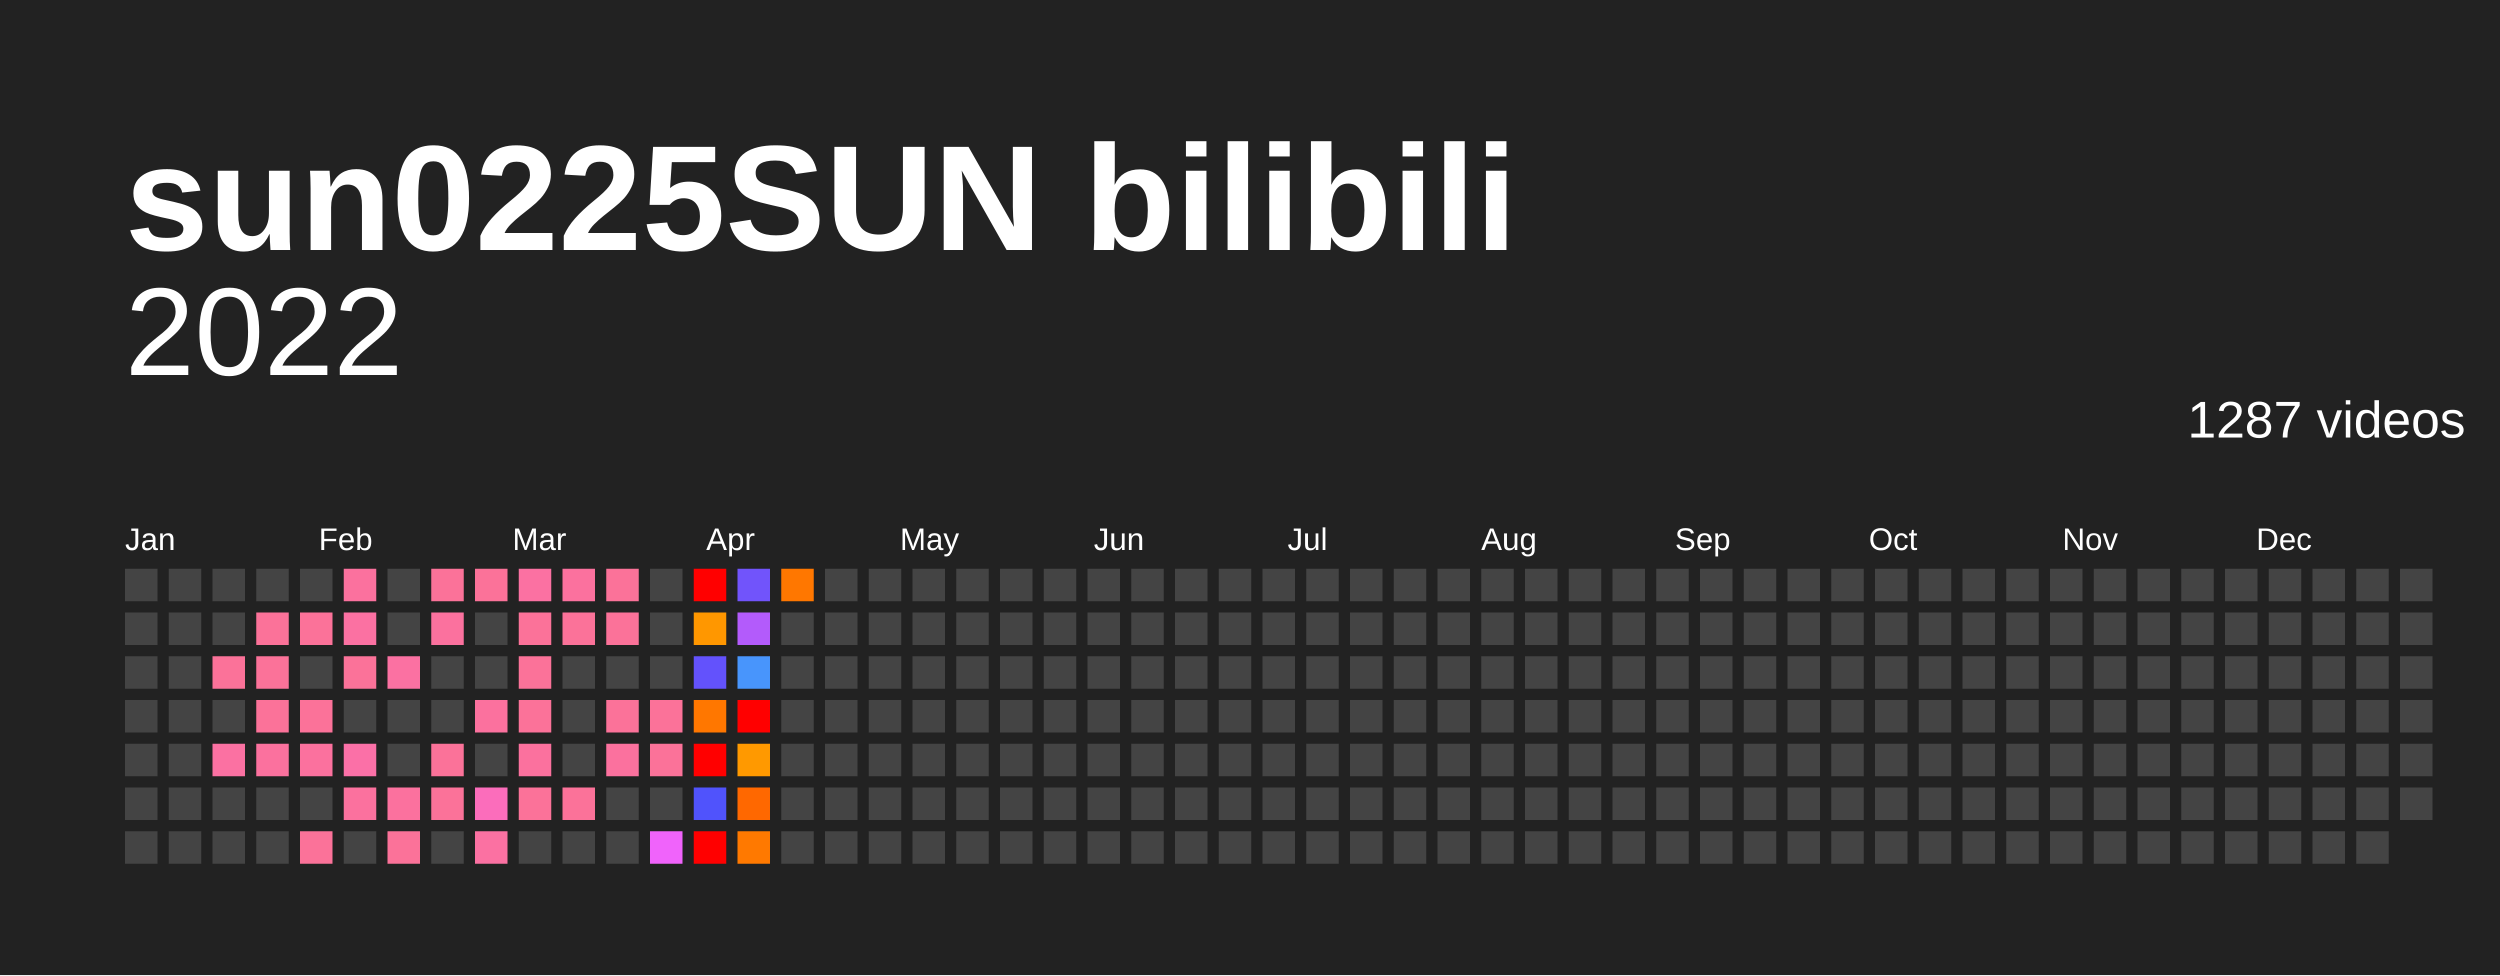
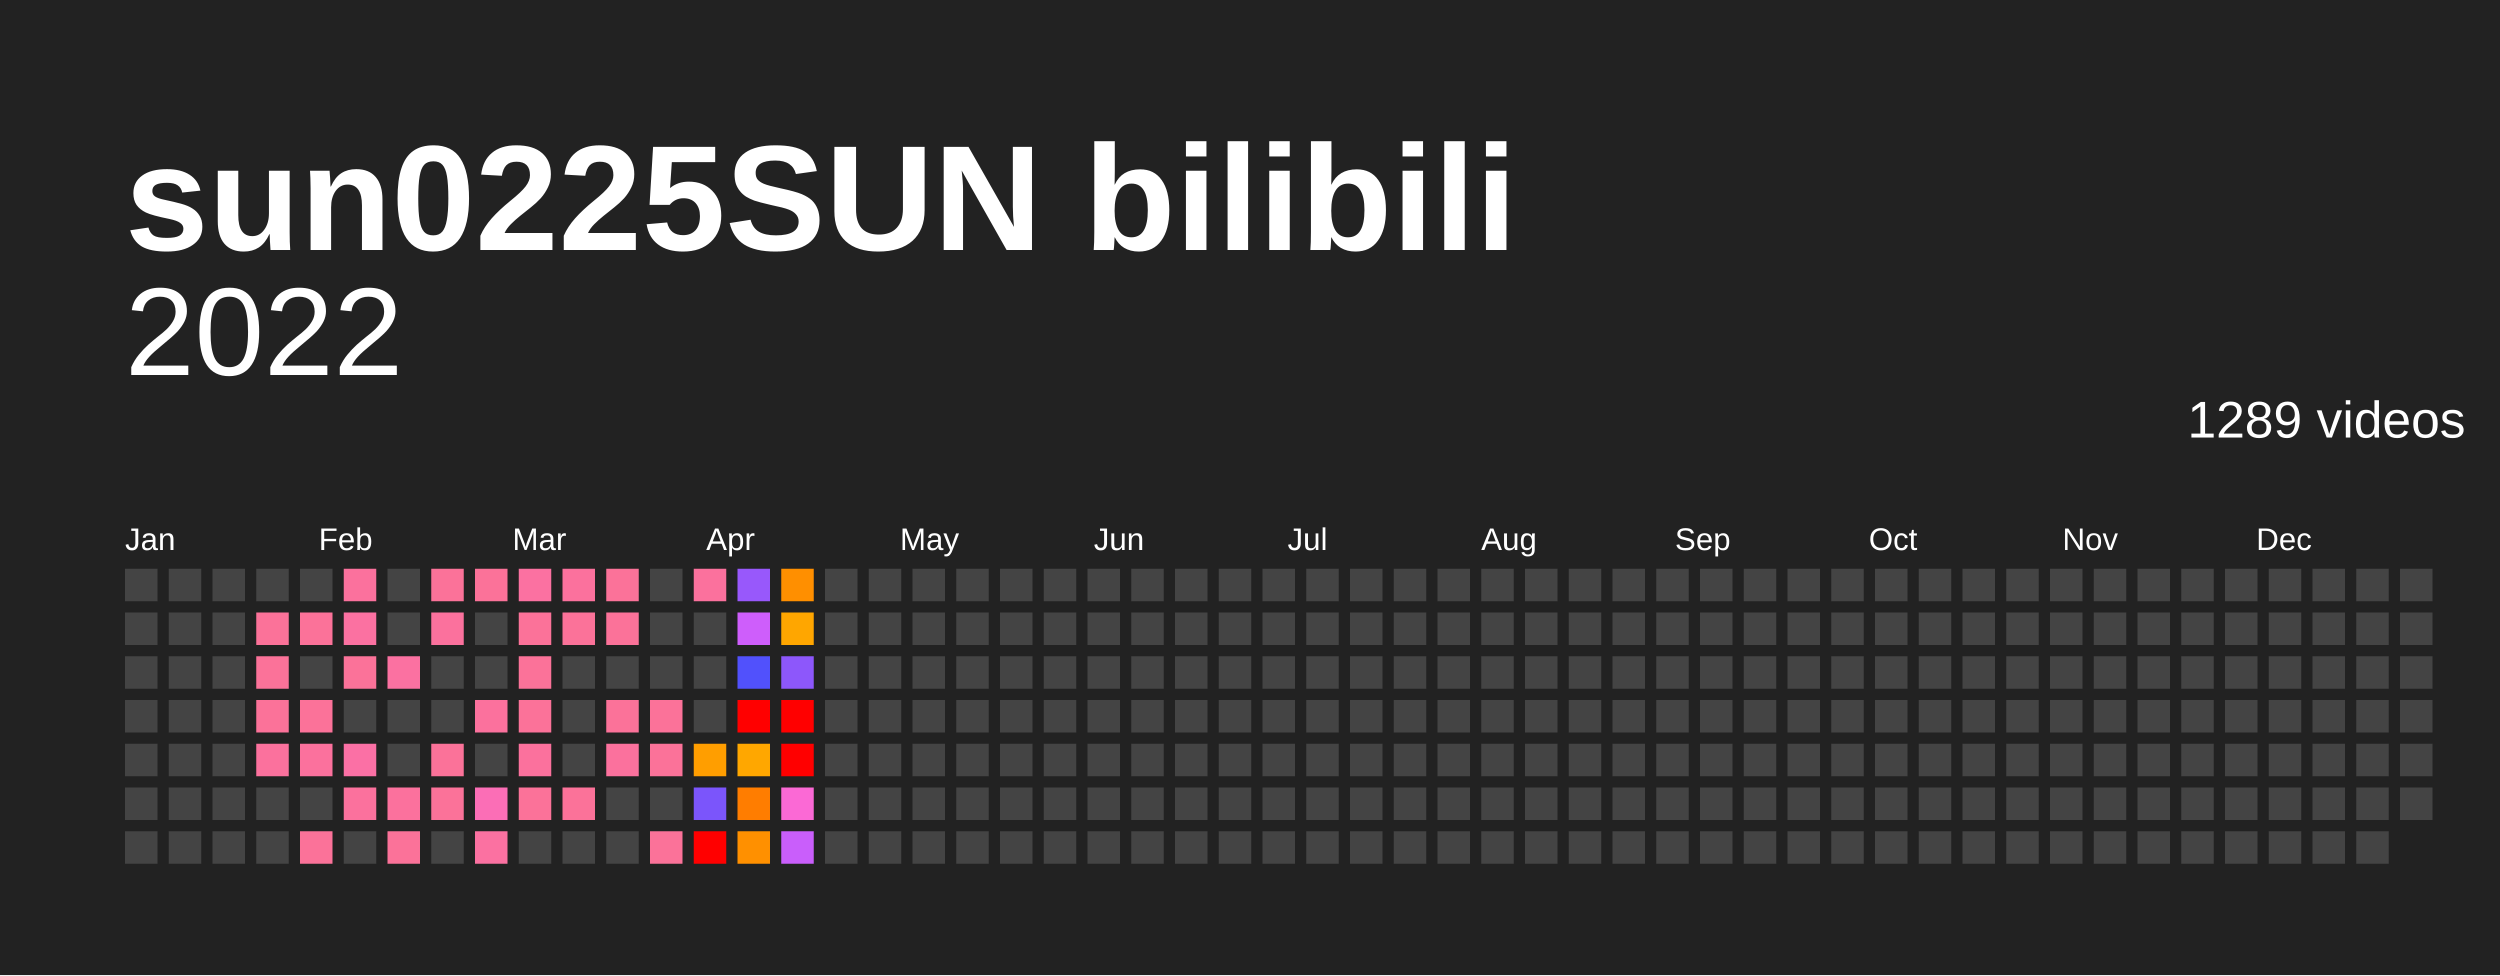
<svg xmlns="http://www.w3.org/2000/svg" baseProfile="full" height="78mm" version="1.1" viewBox="0,0,200,78" width="200mm">
  <defs />
  <rect fill="#222222" height="78" width="200" x="0" y="0" />
  <text fill="#FFFFFF" style="font-size:12px; font-family:Arial; font-weight:bold;" x="10" y="20">sun0225SUN bilibili</text>
  <text alignment-baseline="hanging" fill="#FFFFFF" style="font-size:10.0px; font-family:Arial;" x="10" y="30">2022</text>
-   <text alignment-baseline="hanging" fill="#FFFFFF" style="font-size:4.125px; font-family:Arial;" x="175" y="35">1287 videos</text>
+   <text alignment-baseline="hanging" fill="#FFFFFF" style="font-size:4.125px; font-family:Arial;" x="175" y="35">1289 videos</text>
  <text fill="#FFFFFF" style="font-size:2.5px; font-family:Arial" x="10.0" y="44">Jan</text>
  <text fill="#FFFFFF" style="font-size:2.5px; font-family:Arial" x="25.5" y="44">Feb</text>
  <text fill="#FFFFFF" style="font-size:2.5px; font-family:Arial" x="41.0" y="44">Mar</text>
  <text fill="#FFFFFF" style="font-size:2.5px; font-family:Arial" x="56.5" y="44">Apr</text>
  <text fill="#FFFFFF" style="font-size:2.5px; font-family:Arial" x="72.0" y="44">May</text>
  <text fill="#FFFFFF" style="font-size:2.5px; font-family:Arial" x="87.5" y="44">Jun</text>
  <text fill="#FFFFFF" style="font-size:2.5px; font-family:Arial" x="103.0" y="44">Jul</text>
  <text fill="#FFFFFF" style="font-size:2.5px; font-family:Arial" x="118.5" y="44">Aug</text>
  <text fill="#FFFFFF" style="font-size:2.5px; font-family:Arial" x="134.0" y="44">Sep</text>
  <text fill="#FFFFFF" style="font-size:2.5px; font-family:Arial" x="149.5" y="44">Oct</text>
  <text fill="#FFFFFF" style="font-size:2.5px; font-family:Arial" x="165.0" y="44">Nov</text>
  <text fill="#FFFFFF" style="font-size:2.5px; font-family:Arial" x="180.5" y="44">Dec</text>
  <rect fill="#444444" height="2.6" width="2.6" x="10.0" y="45.5" />
  <rect fill="#444444" height="2.6" width="2.6" x="10.0" y="49.0" />
  <rect fill="#444444" height="2.6" width="2.6" x="10.0" y="52.5" />
  <rect fill="#444444" height="2.6" width="2.6" x="10.0" y="56.0" />
  <rect fill="#444444" height="2.6" width="2.6" x="10.0" y="59.5" />
  <rect fill="#444444" height="2.6" width="2.6" x="10.0" y="63.0" />
  <rect fill="#444444" height="2.6" width="2.6" x="10.0" y="66.5" />
  <rect fill="#444444" height="2.6" width="2.6" x="13.5" y="45.5" />
  <rect fill="#444444" height="2.6" width="2.6" x="13.5" y="49.0" />
  <rect fill="#444444" height="2.6" width="2.6" x="13.5" y="52.5" />
  <rect fill="#444444" height="2.6" width="2.6" x="13.5" y="56.0" />
  <rect fill="#444444" height="2.6" width="2.6" x="13.5" y="59.5" />
  <rect fill="#444444" height="2.6" width="2.6" x="13.5" y="63.0" />
  <rect fill="#444444" height="2.6" width="2.6" x="13.5" y="66.5" />
  <rect fill="#444444" height="2.6" width="2.6" x="17.0" y="45.5" />
  <rect fill="#444444" height="2.6" width="2.6" x="17.0" y="49.0" />
-   <rect fill="#fb7299" height="2.6" width="2.6" x="17.0" y="52.5" />
+   <rect fill="#444444" height="2.6" width="2.6" x="17.0" y="52.5" />
  <rect fill="#444444" height="2.6" width="2.6" x="17.0" y="56.0" />
-   <rect fill="#fb71a2" height="2.6" width="2.6" x="17.0" y="59.5" />
+   <rect fill="#444444" height="2.6" width="2.6" x="17.0" y="59.5" />
  <rect fill="#444444" height="2.6" width="2.6" x="17.0" y="63.0" />
  <rect fill="#444444" height="2.6" width="2.6" x="17.0" y="66.5" />
  <rect fill="#444444" height="2.6" width="2.6" x="20.5" y="45.5" />
  <rect fill="#fb7299" height="2.6" width="2.6" x="20.5" y="49.0" />
  <rect fill="#fb7299" height="2.6" width="2.6" x="20.5" y="52.5" />
  <rect fill="#fb7299" height="2.6" width="2.6" x="20.5" y="56.0" />
-   <rect fill="#fb719e" height="2.6" width="2.6" x="20.5" y="59.5" />
+   <rect fill="#fb719d" height="2.6" width="2.6" x="20.5" y="59.5" />
  <rect fill="#444444" height="2.6" width="2.6" x="20.5" y="63.0" />
  <rect fill="#444444" height="2.6" width="2.6" x="20.5" y="66.5" />
  <rect fill="#444444" height="2.6" width="2.6" x="24.0" y="45.5" />
  <rect fill="#fb7299" height="2.6" width="2.6" x="24.0" y="49.0" />
  <rect fill="#444444" height="2.6" width="2.6" x="24.0" y="52.5" />
  <rect fill="#fb7299" height="2.6" width="2.6" x="24.0" y="56.0" />
-   <rect fill="#fb719e" height="2.6" width="2.6" x="24.0" y="59.5" />
+   <rect fill="#fb719d" height="2.6" width="2.6" x="24.0" y="59.5" />
  <rect fill="#444444" height="2.6" width="2.6" x="24.0" y="63.0" />
  <rect fill="#fb7299" height="2.6" width="2.6" x="24.0" y="66.5" />
-   <rect fill="#fb719e" height="2.6" width="2.6" x="27.5" y="45.5" />
-   <rect fill="#fb71a2" height="2.6" width="2.6" x="27.5" y="49.0" />
+   <rect fill="#fb719d" height="2.6" width="2.6" x="27.5" y="45.5" />
+   <rect fill="#fb71a1" height="2.6" width="2.6" x="27.5" y="49.0" />
  <rect fill="#fb7299" height="2.6" width="2.6" x="27.5" y="52.5" />
  <rect fill="#444444" height="2.6" width="2.6" x="27.5" y="56.0" />
-   <rect fill="#fb70a7" height="2.6" width="2.6" x="27.5" y="59.5" />
-   <rect fill="#fb719e" height="2.6" width="2.6" x="27.5" y="63.0" />
+   <rect fill="#fb70a5" height="2.6" width="2.6" x="27.5" y="59.5" />
+   <rect fill="#fb719d" height="2.6" width="2.6" x="27.5" y="63.0" />
  <rect fill="#444444" height="2.6" width="2.6" x="27.5" y="66.5" />
  <rect fill="#444444" height="2.6" width="2.6" x="31.0" y="45.5" />
  <rect fill="#444444" height="2.6" width="2.6" x="31.0" y="49.0" />
-   <rect fill="#fb71a2" height="2.6" width="2.6" x="31.0" y="52.5" />
+   <rect fill="#fb71a1" height="2.6" width="2.6" x="31.0" y="52.5" />
  <rect fill="#444444" height="2.6" width="2.6" x="31.0" y="56.0" />
  <rect fill="#444444" height="2.6" width="2.6" x="31.0" y="59.5" />
-   <rect fill="#fb719e" height="2.6" width="2.6" x="31.0" y="63.0" />
+   <rect fill="#fb719d" height="2.6" width="2.6" x="31.0" y="63.0" />
  <rect fill="#fb7299" height="2.6" width="2.6" x="31.0" y="66.5" />
  <rect fill="#fb7299" height="2.6" width="2.6" x="34.5" y="45.5" />
-   <rect fill="#fb719e" height="2.6" width="2.6" x="34.5" y="49.0" />
+   <rect fill="#fb719d" height="2.6" width="2.6" x="34.5" y="49.0" />
  <rect fill="#444444" height="2.6" width="2.6" x="34.5" y="52.5" />
  <rect fill="#444444" height="2.6" width="2.6" x="34.5" y="56.0" />
  <rect fill="#fb7299" height="2.6" width="2.6" x="34.5" y="59.5" />
  <rect fill="#fb7299" height="2.6" width="2.6" x="34.5" y="63.0" />
  <rect fill="#444444" height="2.6" width="2.6" x="34.5" y="66.5" />
  <rect fill="#fb7299" height="2.6" width="2.6" x="38.0" y="45.5" />
  <rect fill="#444444" height="2.6" width="2.6" x="38.0" y="49.0" />
  <rect fill="#444444" height="2.6" width="2.6" x="38.0" y="52.5" />
-   <rect fill="#fb719e" height="2.6" width="2.6" x="38.0" y="56.0" />
+   <rect fill="#fb719d" height="2.6" width="2.6" x="38.0" y="56.0" />
  <rect fill="#444444" height="2.6" width="2.6" x="38.0" y="59.5" />
-   <rect fill="#fb6dbb" height="2.6" width="2.6" x="38.0" y="63.0" />
-   <rect fill="#fb71a2" height="2.6" width="2.6" x="38.0" y="66.5" />
-   <rect fill="#fb71a2" height="2.6" width="2.6" x="41.5" y="45.5" />
+   <rect fill="#fb6eb6" height="2.6" width="2.6" x="38.0" y="63.0" />
+   <rect fill="#fb71a1" height="2.6" width="2.6" x="38.0" y="66.5" />
+   <rect fill="#fb71a1" height="2.6" width="2.6" x="41.5" y="45.5" />
  <rect fill="#fb7299" height="2.6" width="2.6" x="41.5" y="49.0" />
  <rect fill="#fb7299" height="2.6" width="2.6" x="41.5" y="52.5" />
  <rect fill="#fb7299" height="2.6" width="2.6" x="41.5" y="56.0" />
-   <rect fill="#fb719e" height="2.6" width="2.6" x="41.5" y="59.5" />
+   <rect fill="#fb719d" height="2.6" width="2.6" x="41.5" y="59.5" />
  <rect fill="#fb7299" height="2.6" width="2.6" x="41.5" y="63.0" />
  <rect fill="#444444" height="2.6" width="2.6" x="41.5" y="66.5" />
-   <rect fill="#fb719e" height="2.6" width="2.6" x="45.0" y="45.5" />
+   <rect fill="#fb719d" height="2.6" width="2.6" x="45.0" y="45.5" />
  <rect fill="#fb7299" height="2.6" width="2.6" x="45.0" y="49.0" />
  <rect fill="#444444" height="2.6" width="2.6" x="45.0" y="52.5" />
  <rect fill="#444444" height="2.6" width="2.6" x="45.0" y="56.0" />
  <rect fill="#444444" height="2.6" width="2.6" x="45.0" y="59.5" />
  <rect fill="#fb7299" height="2.6" width="2.6" x="45.0" y="63.0" />
  <rect fill="#444444" height="2.6" width="2.6" x="45.0" y="66.5" />
  <rect fill="#fb7299" height="2.6" width="2.6" x="48.5" y="45.5" />
  <rect fill="#fb7299" height="2.6" width="2.6" x="48.5" y="49.0" />
  <rect fill="#444444" height="2.6" width="2.6" x="48.5" y="52.5" />
  <rect fill="#fb7299" height="2.6" width="2.6" x="48.5" y="56.0" />
-   <rect fill="#fb719e" height="2.6" width="2.6" x="48.5" y="59.5" />
+   <rect fill="#fb719d" height="2.6" width="2.6" x="48.5" y="59.5" />
  <rect fill="#444444" height="2.6" width="2.6" x="48.5" y="63.0" />
  <rect fill="#444444" height="2.6" width="2.6" x="48.5" y="66.5" />
  <rect fill="#444444" height="2.6" width="2.6" x="52.0" y="45.5" />
  <rect fill="#444444" height="2.6" width="2.6" x="52.0" y="49.0" />
  <rect fill="#444444" height="2.6" width="2.6" x="52.0" y="52.5" />
  <rect fill="#fb7299" height="2.6" width="2.6" x="52.0" y="56.0" />
  <rect fill="#fb7299" height="2.6" width="2.6" x="52.0" y="59.5" />
  <rect fill="#444444" height="2.6" width="2.6" x="52.0" y="63.0" />
-   <rect fill="#f063fb" height="2.6" width="2.6" x="52.0" y="66.5" />
-   <rect fill="red" height="2.6" width="2.6" x="55.5" y="45.5" />
-   <rect fill="#ff9700" height="2.6" width="2.6" x="55.5" y="49.0" />
-   <rect fill="#6352fc" height="2.6" width="2.6" x="55.5" y="52.5" />
-   <rect fill="#ff7700" height="2.6" width="2.6" x="55.5" y="56.0" />
-   <rect fill="red" height="2.6" width="2.6" x="55.5" y="59.5" />
-   <rect fill="#5053fc" height="2.6" width="2.6" x="55.5" y="63.0" />
+   <rect fill="#fb7299" height="2.6" width="2.6" x="52.0" y="66.5" />
+   <rect fill="#fb719d" height="2.6" width="2.6" x="55.5" y="45.5" />
+   <rect fill="#444444" height="2.6" width="2.6" x="55.5" y="49.0" />
+   <rect fill="#444444" height="2.6" width="2.6" x="55.5" y="52.5" />
+   <rect fill="#444444" height="2.6" width="2.6" x="55.5" y="56.0" />
+   <rect fill="#ff9e00" height="2.6" width="2.6" x="55.5" y="59.5" />
+   <rect fill="#7b55fb" height="2.6" width="2.6" x="55.5" y="63.0" />
  <rect fill="red" height="2.6" width="2.6" x="55.5" y="66.5" />
-   <rect fill="#7154fb" height="2.6" width="2.6" x="59.0" y="45.5" />
-   <rect fill="#b35bfb" height="2.6" width="2.6" x="59.0" y="49.0" />
-   <rect fill="#4895fc" height="2.6" width="2.6" x="59.0" y="52.5" />
+   <rect fill="#9858fb" height="2.6" width="2.6" x="59.0" y="45.5" />
+   <rect fill="#ce5efb" height="2.6" width="2.6" x="59.0" y="49.0" />
+   <rect fill="#5151fc" height="2.6" width="2.6" x="59.0" y="52.5" />
  <rect fill="red" height="2.6" width="2.6" x="59.0" y="56.0" />
-   <rect fill="#ff9900" height="2.6" width="2.6" x="59.0" y="59.5" />
-   <rect fill="#ff6800" height="2.6" width="2.6" x="59.0" y="63.0" />
-   <rect fill="#ff7900" height="2.6" width="2.6" x="59.0" y="66.5" />
-   <rect fill="#ff7700" height="2.6" width="2.6" x="62.5" y="45.5" />
-   <rect fill="#444444" height="2.6" width="2.6" x="62.5" y="49.0" />
-   <rect fill="#444444" height="2.6" width="2.6" x="62.5" y="52.5" />
-   <rect fill="#444444" height="2.6" width="2.6" x="62.5" y="56.0" />
-   <rect fill="#444444" height="2.6" width="2.6" x="62.5" y="59.5" />
-   <rect fill="#444444" height="2.6" width="2.6" x="62.5" y="63.0" />
-   <rect fill="#444444" height="2.6" width="2.6" x="62.5" y="66.5" />
+   <rect fill="#ffa700" height="2.6" width="2.6" x="59.0" y="59.5" />
+   <rect fill="#ff7d00" height="2.6" width="2.6" x="59.0" y="63.0" />
+   <rect fill="#ff9000" height="2.6" width="2.6" x="59.0" y="66.5" />
+   <rect fill="#ff8f00" height="2.6" width="2.6" x="62.5" y="45.5" />
+   <rect fill="#ffa600" height="2.6" width="2.6" x="62.5" y="49.0" />
+   <rect fill="#8d57fb" height="2.6" width="2.6" x="62.5" y="52.5" />
+   <rect fill="red" height="2.6" width="2.6" x="62.5" y="56.0" />
+   <rect fill="red" height="2.6" width="2.6" x="62.5" y="59.5" />
+   <rect fill="#fb69d5" height="2.6" width="2.6" x="62.5" y="63.0" />
+   <rect fill="#c95efb" height="2.6" width="2.6" x="62.5" y="66.5" />
  <rect fill="#444444" height="2.6" width="2.6" x="66.0" y="45.5" />
  <rect fill="#444444" height="2.6" width="2.6" x="66.0" y="49.0" />
  <rect fill="#444444" height="2.6" width="2.6" x="66.0" y="52.5" />
  <rect fill="#444444" height="2.6" width="2.6" x="66.0" y="56.0" />
  <rect fill="#444444" height="2.6" width="2.6" x="66.0" y="59.5" />
  <rect fill="#444444" height="2.6" width="2.6" x="66.0" y="63.0" />
  <rect fill="#444444" height="2.6" width="2.6" x="66.0" y="66.5" />
  <rect fill="#444444" height="2.6" width="2.6" x="69.5" y="45.5" />
  <rect fill="#444444" height="2.6" width="2.6" x="69.5" y="49.0" />
  <rect fill="#444444" height="2.6" width="2.6" x="69.5" y="52.5" />
  <rect fill="#444444" height="2.6" width="2.6" x="69.5" y="56.0" />
  <rect fill="#444444" height="2.6" width="2.6" x="69.5" y="59.5" />
  <rect fill="#444444" height="2.6" width="2.6" x="69.5" y="63.0" />
  <rect fill="#444444" height="2.6" width="2.6" x="69.5" y="66.5" />
  <rect fill="#444444" height="2.6" width="2.6" x="73.0" y="45.5" />
  <rect fill="#444444" height="2.6" width="2.6" x="73.0" y="49.0" />
  <rect fill="#444444" height="2.6" width="2.6" x="73.0" y="52.5" />
  <rect fill="#444444" height="2.6" width="2.6" x="73.0" y="56.0" />
  <rect fill="#444444" height="2.6" width="2.6" x="73.0" y="59.5" />
  <rect fill="#444444" height="2.6" width="2.6" x="73.0" y="63.0" />
  <rect fill="#444444" height="2.6" width="2.6" x="73.0" y="66.5" />
  <rect fill="#444444" height="2.6" width="2.6" x="76.5" y="45.5" />
  <rect fill="#444444" height="2.6" width="2.6" x="76.5" y="49.0" />
  <rect fill="#444444" height="2.6" width="2.6" x="76.5" y="52.5" />
  <rect fill="#444444" height="2.6" width="2.6" x="76.5" y="56.0" />
  <rect fill="#444444" height="2.6" width="2.6" x="76.5" y="59.5" />
  <rect fill="#444444" height="2.6" width="2.6" x="76.5" y="63.0" />
  <rect fill="#444444" height="2.6" width="2.6" x="76.5" y="66.5" />
  <rect fill="#444444" height="2.6" width="2.6" x="80.0" y="45.5" />
  <rect fill="#444444" height="2.6" width="2.6" x="80.0" y="49.0" />
  <rect fill="#444444" height="2.6" width="2.6" x="80.0" y="52.5" />
  <rect fill="#444444" height="2.6" width="2.6" x="80.0" y="56.0" />
  <rect fill="#444444" height="2.6" width="2.6" x="80.0" y="59.5" />
  <rect fill="#444444" height="2.6" width="2.6" x="80.0" y="63.0" />
  <rect fill="#444444" height="2.6" width="2.6" x="80.0" y="66.5" />
  <rect fill="#444444" height="2.6" width="2.6" x="83.5" y="45.5" />
  <rect fill="#444444" height="2.6" width="2.6" x="83.5" y="49.0" />
  <rect fill="#444444" height="2.6" width="2.6" x="83.5" y="52.5" />
  <rect fill="#444444" height="2.6" width="2.6" x="83.5" y="56.0" />
  <rect fill="#444444" height="2.6" width="2.6" x="83.5" y="59.5" />
  <rect fill="#444444" height="2.6" width="2.6" x="83.5" y="63.0" />
  <rect fill="#444444" height="2.6" width="2.6" x="83.5" y="66.5" />
  <rect fill="#444444" height="2.6" width="2.6" x="87.0" y="45.5" />
  <rect fill="#444444" height="2.6" width="2.6" x="87.0" y="49.0" />
  <rect fill="#444444" height="2.6" width="2.6" x="87.0" y="52.5" />
  <rect fill="#444444" height="2.6" width="2.6" x="87.0" y="56.0" />
  <rect fill="#444444" height="2.6" width="2.6" x="87.0" y="59.5" />
  <rect fill="#444444" height="2.6" width="2.6" x="87.0" y="63.0" />
  <rect fill="#444444" height="2.6" width="2.6" x="87.0" y="66.5" />
  <rect fill="#444444" height="2.6" width="2.6" x="90.5" y="45.5" />
  <rect fill="#444444" height="2.6" width="2.6" x="90.5" y="49.0" />
  <rect fill="#444444" height="2.6" width="2.6" x="90.5" y="52.5" />
  <rect fill="#444444" height="2.6" width="2.6" x="90.5" y="56.0" />
  <rect fill="#444444" height="2.6" width="2.6" x="90.5" y="59.5" />
  <rect fill="#444444" height="2.6" width="2.6" x="90.5" y="63.0" />
  <rect fill="#444444" height="2.6" width="2.6" x="90.5" y="66.5" />
  <rect fill="#444444" height="2.6" width="2.6" x="94.0" y="45.5" />
  <rect fill="#444444" height="2.6" width="2.6" x="94.0" y="49.0" />
  <rect fill="#444444" height="2.6" width="2.6" x="94.0" y="52.5" />
  <rect fill="#444444" height="2.6" width="2.6" x="94.0" y="56.0" />
  <rect fill="#444444" height="2.6" width="2.6" x="94.0" y="59.5" />
  <rect fill="#444444" height="2.6" width="2.6" x="94.0" y="63.0" />
  <rect fill="#444444" height="2.6" width="2.6" x="94.0" y="66.5" />
  <rect fill="#444444" height="2.6" width="2.6" x="97.5" y="45.5" />
  <rect fill="#444444" height="2.6" width="2.6" x="97.5" y="49.0" />
  <rect fill="#444444" height="2.6" width="2.6" x="97.5" y="52.5" />
  <rect fill="#444444" height="2.6" width="2.6" x="97.5" y="56.0" />
  <rect fill="#444444" height="2.6" width="2.6" x="97.5" y="59.5" />
  <rect fill="#444444" height="2.6" width="2.6" x="97.5" y="63.0" />
  <rect fill="#444444" height="2.6" width="2.6" x="97.5" y="66.5" />
  <rect fill="#444444" height="2.6" width="2.6" x="101.0" y="45.5" />
  <rect fill="#444444" height="2.6" width="2.6" x="101.0" y="49.0" />
  <rect fill="#444444" height="2.6" width="2.6" x="101.0" y="52.5" />
  <rect fill="#444444" height="2.6" width="2.6" x="101.0" y="56.0" />
  <rect fill="#444444" height="2.6" width="2.6" x="101.0" y="59.5" />
  <rect fill="#444444" height="2.6" width="2.6" x="101.0" y="63.0" />
  <rect fill="#444444" height="2.6" width="2.6" x="101.0" y="66.5" />
  <rect fill="#444444" height="2.6" width="2.6" x="104.5" y="45.5" />
  <rect fill="#444444" height="2.6" width="2.6" x="104.5" y="49.0" />
  <rect fill="#444444" height="2.6" width="2.6" x="104.5" y="52.5" />
  <rect fill="#444444" height="2.6" width="2.6" x="104.5" y="56.0" />
  <rect fill="#444444" height="2.6" width="2.6" x="104.5" y="59.5" />
  <rect fill="#444444" height="2.6" width="2.6" x="104.5" y="63.0" />
  <rect fill="#444444" height="2.6" width="2.6" x="104.5" y="66.5" />
  <rect fill="#444444" height="2.6" width="2.6" x="108.0" y="45.5" />
  <rect fill="#444444" height="2.6" width="2.6" x="108.0" y="49.0" />
  <rect fill="#444444" height="2.6" width="2.6" x="108.0" y="52.5" />
  <rect fill="#444444" height="2.6" width="2.6" x="108.0" y="56.0" />
  <rect fill="#444444" height="2.6" width="2.6" x="108.0" y="59.5" />
  <rect fill="#444444" height="2.6" width="2.6" x="108.0" y="63.0" />
  <rect fill="#444444" height="2.6" width="2.6" x="108.0" y="66.5" />
  <rect fill="#444444" height="2.6" width="2.6" x="111.5" y="45.5" />
  <rect fill="#444444" height="2.6" width="2.6" x="111.5" y="49.0" />
  <rect fill="#444444" height="2.6" width="2.6" x="111.5" y="52.5" />
  <rect fill="#444444" height="2.6" width="2.6" x="111.5" y="56.0" />
  <rect fill="#444444" height="2.6" width="2.6" x="111.5" y="59.5" />
  <rect fill="#444444" height="2.6" width="2.6" x="111.5" y="63.0" />
  <rect fill="#444444" height="2.6" width="2.6" x="111.5" y="66.5" />
  <rect fill="#444444" height="2.6" width="2.6" x="115.0" y="45.5" />
  <rect fill="#444444" height="2.6" width="2.6" x="115.0" y="49.0" />
  <rect fill="#444444" height="2.6" width="2.6" x="115.0" y="52.5" />
  <rect fill="#444444" height="2.6" width="2.6" x="115.0" y="56.0" />
  <rect fill="#444444" height="2.6" width="2.6" x="115.0" y="59.5" />
  <rect fill="#444444" height="2.6" width="2.6" x="115.0" y="63.0" />
  <rect fill="#444444" height="2.6" width="2.6" x="115.0" y="66.5" />
  <rect fill="#444444" height="2.6" width="2.6" x="118.5" y="45.5" />
  <rect fill="#444444" height="2.6" width="2.6" x="118.5" y="49.0" />
  <rect fill="#444444" height="2.6" width="2.6" x="118.5" y="52.5" />
  <rect fill="#444444" height="2.6" width="2.6" x="118.5" y="56.0" />
  <rect fill="#444444" height="2.6" width="2.6" x="118.5" y="59.5" />
  <rect fill="#444444" height="2.6" width="2.6" x="118.5" y="63.0" />
  <rect fill="#444444" height="2.6" width="2.6" x="118.5" y="66.5" />
  <rect fill="#444444" height="2.6" width="2.6" x="122.0" y="45.5" />
  <rect fill="#444444" height="2.6" width="2.6" x="122.0" y="49.0" />
  <rect fill="#444444" height="2.6" width="2.6" x="122.0" y="52.5" />
  <rect fill="#444444" height="2.6" width="2.6" x="122.0" y="56.0" />
  <rect fill="#444444" height="2.6" width="2.6" x="122.0" y="59.5" />
  <rect fill="#444444" height="2.6" width="2.6" x="122.0" y="63.0" />
  <rect fill="#444444" height="2.6" width="2.6" x="122.0" y="66.5" />
  <rect fill="#444444" height="2.6" width="2.6" x="125.5" y="45.5" />
  <rect fill="#444444" height="2.6" width="2.6" x="125.5" y="49.0" />
  <rect fill="#444444" height="2.6" width="2.6" x="125.5" y="52.5" />
  <rect fill="#444444" height="2.6" width="2.6" x="125.5" y="56.0" />
  <rect fill="#444444" height="2.6" width="2.6" x="125.5" y="59.5" />
  <rect fill="#444444" height="2.6" width="2.6" x="125.5" y="63.0" />
  <rect fill="#444444" height="2.6" width="2.6" x="125.5" y="66.5" />
  <rect fill="#444444" height="2.6" width="2.6" x="129.0" y="45.5" />
  <rect fill="#444444" height="2.6" width="2.6" x="129.0" y="49.0" />
  <rect fill="#444444" height="2.6" width="2.6" x="129.0" y="52.5" />
  <rect fill="#444444" height="2.6" width="2.6" x="129.0" y="56.0" />
  <rect fill="#444444" height="2.6" width="2.6" x="129.0" y="59.5" />
  <rect fill="#444444" height="2.6" width="2.6" x="129.0" y="63.0" />
  <rect fill="#444444" height="2.6" width="2.6" x="129.0" y="66.5" />
  <rect fill="#444444" height="2.6" width="2.6" x="132.5" y="45.5" />
  <rect fill="#444444" height="2.6" width="2.6" x="132.5" y="49.0" />
  <rect fill="#444444" height="2.6" width="2.6" x="132.5" y="52.5" />
  <rect fill="#444444" height="2.6" width="2.6" x="132.5" y="56.0" />
  <rect fill="#444444" height="2.6" width="2.6" x="132.5" y="59.5" />
  <rect fill="#444444" height="2.6" width="2.6" x="132.5" y="63.0" />
  <rect fill="#444444" height="2.6" width="2.6" x="132.5" y="66.5" />
  <rect fill="#444444" height="2.6" width="2.6" x="136.0" y="45.5" />
  <rect fill="#444444" height="2.6" width="2.6" x="136.0" y="49.0" />
  <rect fill="#444444" height="2.6" width="2.6" x="136.0" y="52.5" />
  <rect fill="#444444" height="2.6" width="2.6" x="136.0" y="56.0" />
  <rect fill="#444444" height="2.6" width="2.6" x="136.0" y="59.5" />
  <rect fill="#444444" height="2.6" width="2.6" x="136.0" y="63.0" />
  <rect fill="#444444" height="2.6" width="2.6" x="136.0" y="66.5" />
  <rect fill="#444444" height="2.6" width="2.6" x="139.5" y="45.5" />
  <rect fill="#444444" height="2.6" width="2.6" x="139.5" y="49.0" />
  <rect fill="#444444" height="2.6" width="2.6" x="139.5" y="52.5" />
  <rect fill="#444444" height="2.6" width="2.6" x="139.5" y="56.0" />
  <rect fill="#444444" height="2.6" width="2.6" x="139.5" y="59.5" />
  <rect fill="#444444" height="2.6" width="2.6" x="139.5" y="63.0" />
  <rect fill="#444444" height="2.6" width="2.6" x="139.5" y="66.5" />
  <rect fill="#444444" height="2.6" width="2.6" x="143.0" y="45.5" />
  <rect fill="#444444" height="2.6" width="2.6" x="143.0" y="49.0" />
  <rect fill="#444444" height="2.6" width="2.6" x="143.0" y="52.5" />
  <rect fill="#444444" height="2.6" width="2.6" x="143.0" y="56.0" />
  <rect fill="#444444" height="2.6" width="2.6" x="143.0" y="59.5" />
  <rect fill="#444444" height="2.6" width="2.6" x="143.0" y="63.0" />
  <rect fill="#444444" height="2.6" width="2.6" x="143.0" y="66.5" />
  <rect fill="#444444" height="2.6" width="2.6" x="146.5" y="45.5" />
  <rect fill="#444444" height="2.6" width="2.6" x="146.5" y="49.0" />
  <rect fill="#444444" height="2.6" width="2.6" x="146.5" y="52.5" />
  <rect fill="#444444" height="2.6" width="2.6" x="146.5" y="56.0" />
  <rect fill="#444444" height="2.6" width="2.6" x="146.5" y="59.5" />
  <rect fill="#444444" height="2.6" width="2.6" x="146.5" y="63.0" />
  <rect fill="#444444" height="2.6" width="2.6" x="146.5" y="66.5" />
  <rect fill="#444444" height="2.6" width="2.6" x="150.0" y="45.5" />
  <rect fill="#444444" height="2.6" width="2.6" x="150.0" y="49.0" />
  <rect fill="#444444" height="2.6" width="2.6" x="150.0" y="52.5" />
  <rect fill="#444444" height="2.6" width="2.6" x="150.0" y="56.0" />
  <rect fill="#444444" height="2.6" width="2.6" x="150.0" y="59.5" />
  <rect fill="#444444" height="2.6" width="2.6" x="150.0" y="63.0" />
  <rect fill="#444444" height="2.6" width="2.6" x="150.0" y="66.5" />
  <rect fill="#444444" height="2.6" width="2.6" x="153.5" y="45.5" />
  <rect fill="#444444" height="2.6" width="2.6" x="153.5" y="49.0" />
  <rect fill="#444444" height="2.6" width="2.6" x="153.5" y="52.5" />
  <rect fill="#444444" height="2.6" width="2.6" x="153.5" y="56.0" />
  <rect fill="#444444" height="2.6" width="2.6" x="153.5" y="59.5" />
  <rect fill="#444444" height="2.6" width="2.6" x="153.5" y="63.0" />
  <rect fill="#444444" height="2.6" width="2.6" x="153.5" y="66.5" />
  <rect fill="#444444" height="2.6" width="2.6" x="157.0" y="45.5" />
  <rect fill="#444444" height="2.6" width="2.6" x="157.0" y="49.0" />
  <rect fill="#444444" height="2.6" width="2.6" x="157.0" y="52.5" />
  <rect fill="#444444" height="2.6" width="2.6" x="157.0" y="56.0" />
  <rect fill="#444444" height="2.6" width="2.6" x="157.0" y="59.5" />
  <rect fill="#444444" height="2.6" width="2.6" x="157.0" y="63.0" />
  <rect fill="#444444" height="2.6" width="2.6" x="157.0" y="66.5" />
  <rect fill="#444444" height="2.6" width="2.6" x="160.5" y="45.5" />
  <rect fill="#444444" height="2.6" width="2.6" x="160.5" y="49.0" />
  <rect fill="#444444" height="2.6" width="2.6" x="160.5" y="52.5" />
  <rect fill="#444444" height="2.6" width="2.6" x="160.5" y="56.0" />
  <rect fill="#444444" height="2.6" width="2.6" x="160.5" y="59.5" />
  <rect fill="#444444" height="2.6" width="2.6" x="160.5" y="63.0" />
  <rect fill="#444444" height="2.6" width="2.6" x="160.5" y="66.5" />
  <rect fill="#444444" height="2.6" width="2.6" x="164.0" y="45.5" />
  <rect fill="#444444" height="2.6" width="2.6" x="164.0" y="49.0" />
  <rect fill="#444444" height="2.6" width="2.6" x="164.0" y="52.5" />
  <rect fill="#444444" height="2.6" width="2.6" x="164.0" y="56.0" />
  <rect fill="#444444" height="2.6" width="2.6" x="164.0" y="59.5" />
  <rect fill="#444444" height="2.6" width="2.6" x="164.0" y="63.0" />
  <rect fill="#444444" height="2.6" width="2.6" x="164.0" y="66.5" />
  <rect fill="#444444" height="2.6" width="2.6" x="167.5" y="45.5" />
  <rect fill="#444444" height="2.6" width="2.6" x="167.5" y="49.0" />
  <rect fill="#444444" height="2.6" width="2.6" x="167.5" y="52.5" />
  <rect fill="#444444" height="2.6" width="2.6" x="167.5" y="56.0" />
  <rect fill="#444444" height="2.6" width="2.6" x="167.5" y="59.5" />
  <rect fill="#444444" height="2.6" width="2.6" x="167.5" y="63.0" />
  <rect fill="#444444" height="2.6" width="2.6" x="167.5" y="66.5" />
  <rect fill="#444444" height="2.6" width="2.6" x="171.0" y="45.5" />
  <rect fill="#444444" height="2.6" width="2.6" x="171.0" y="49.0" />
  <rect fill="#444444" height="2.6" width="2.6" x="171.0" y="52.5" />
  <rect fill="#444444" height="2.6" width="2.6" x="171.0" y="56.0" />
  <rect fill="#444444" height="2.6" width="2.6" x="171.0" y="59.5" />
  <rect fill="#444444" height="2.6" width="2.6" x="171.0" y="63.0" />
  <rect fill="#444444" height="2.6" width="2.6" x="171.0" y="66.5" />
  <rect fill="#444444" height="2.6" width="2.6" x="174.5" y="45.5" />
  <rect fill="#444444" height="2.6" width="2.6" x="174.5" y="49.0" />
  <rect fill="#444444" height="2.6" width="2.6" x="174.5" y="52.5" />
  <rect fill="#444444" height="2.6" width="2.6" x="174.5" y="56.0" />
  <rect fill="#444444" height="2.6" width="2.6" x="174.5" y="59.5" />
  <rect fill="#444444" height="2.6" width="2.6" x="174.5" y="63.0" />
  <rect fill="#444444" height="2.6" width="2.6" x="174.5" y="66.5" />
  <rect fill="#444444" height="2.6" width="2.6" x="178.0" y="45.5" />
  <rect fill="#444444" height="2.6" width="2.6" x="178.0" y="49.0" />
  <rect fill="#444444" height="2.6" width="2.6" x="178.0" y="52.5" />
  <rect fill="#444444" height="2.6" width="2.6" x="178.0" y="56.0" />
  <rect fill="#444444" height="2.6" width="2.6" x="178.0" y="59.5" />
  <rect fill="#444444" height="2.6" width="2.6" x="178.0" y="63.0" />
  <rect fill="#444444" height="2.6" width="2.6" x="178.0" y="66.5" />
  <rect fill="#444444" height="2.6" width="2.6" x="181.5" y="45.5" />
  <rect fill="#444444" height="2.6" width="2.6" x="181.5" y="49.0" />
  <rect fill="#444444" height="2.6" width="2.6" x="181.5" y="52.5" />
  <rect fill="#444444" height="2.6" width="2.6" x="181.5" y="56.0" />
  <rect fill="#444444" height="2.6" width="2.6" x="181.5" y="59.5" />
  <rect fill="#444444" height="2.6" width="2.6" x="181.5" y="63.0" />
  <rect fill="#444444" height="2.6" width="2.6" x="181.5" y="66.5" />
  <rect fill="#444444" height="2.6" width="2.6" x="185.0" y="45.5" />
  <rect fill="#444444" height="2.6" width="2.6" x="185.0" y="49.0" />
  <rect fill="#444444" height="2.6" width="2.6" x="185.0" y="52.5" />
  <rect fill="#444444" height="2.6" width="2.6" x="185.0" y="56.0" />
  <rect fill="#444444" height="2.6" width="2.6" x="185.0" y="59.5" />
  <rect fill="#444444" height="2.6" width="2.6" x="185.0" y="63.0" />
  <rect fill="#444444" height="2.6" width="2.6" x="185.0" y="66.5" />
  <rect fill="#444444" height="2.6" width="2.6" x="188.5" y="45.5" />
  <rect fill="#444444" height="2.6" width="2.6" x="188.5" y="49.0" />
  <rect fill="#444444" height="2.6" width="2.6" x="188.5" y="52.5" />
  <rect fill="#444444" height="2.6" width="2.6" x="188.5" y="56.0" />
  <rect fill="#444444" height="2.6" width="2.6" x="188.5" y="59.5" />
  <rect fill="#444444" height="2.6" width="2.6" x="188.5" y="63.0" />
  <rect fill="#444444" height="2.6" width="2.6" x="188.5" y="66.5" />
  <rect fill="#444444" height="2.6" width="2.6" x="192.0" y="45.5" />
  <rect fill="#444444" height="2.6" width="2.6" x="192.0" y="49.0" />
  <rect fill="#444444" height="2.6" width="2.6" x="192.0" y="52.5" />
  <rect fill="#444444" height="2.6" width="2.6" x="192.0" y="56.0" />
  <rect fill="#444444" height="2.6" width="2.6" x="192.0" y="59.5" />
  <rect fill="#444444" height="2.6" width="2.6" x="192.0" y="63.0" />
</svg>
